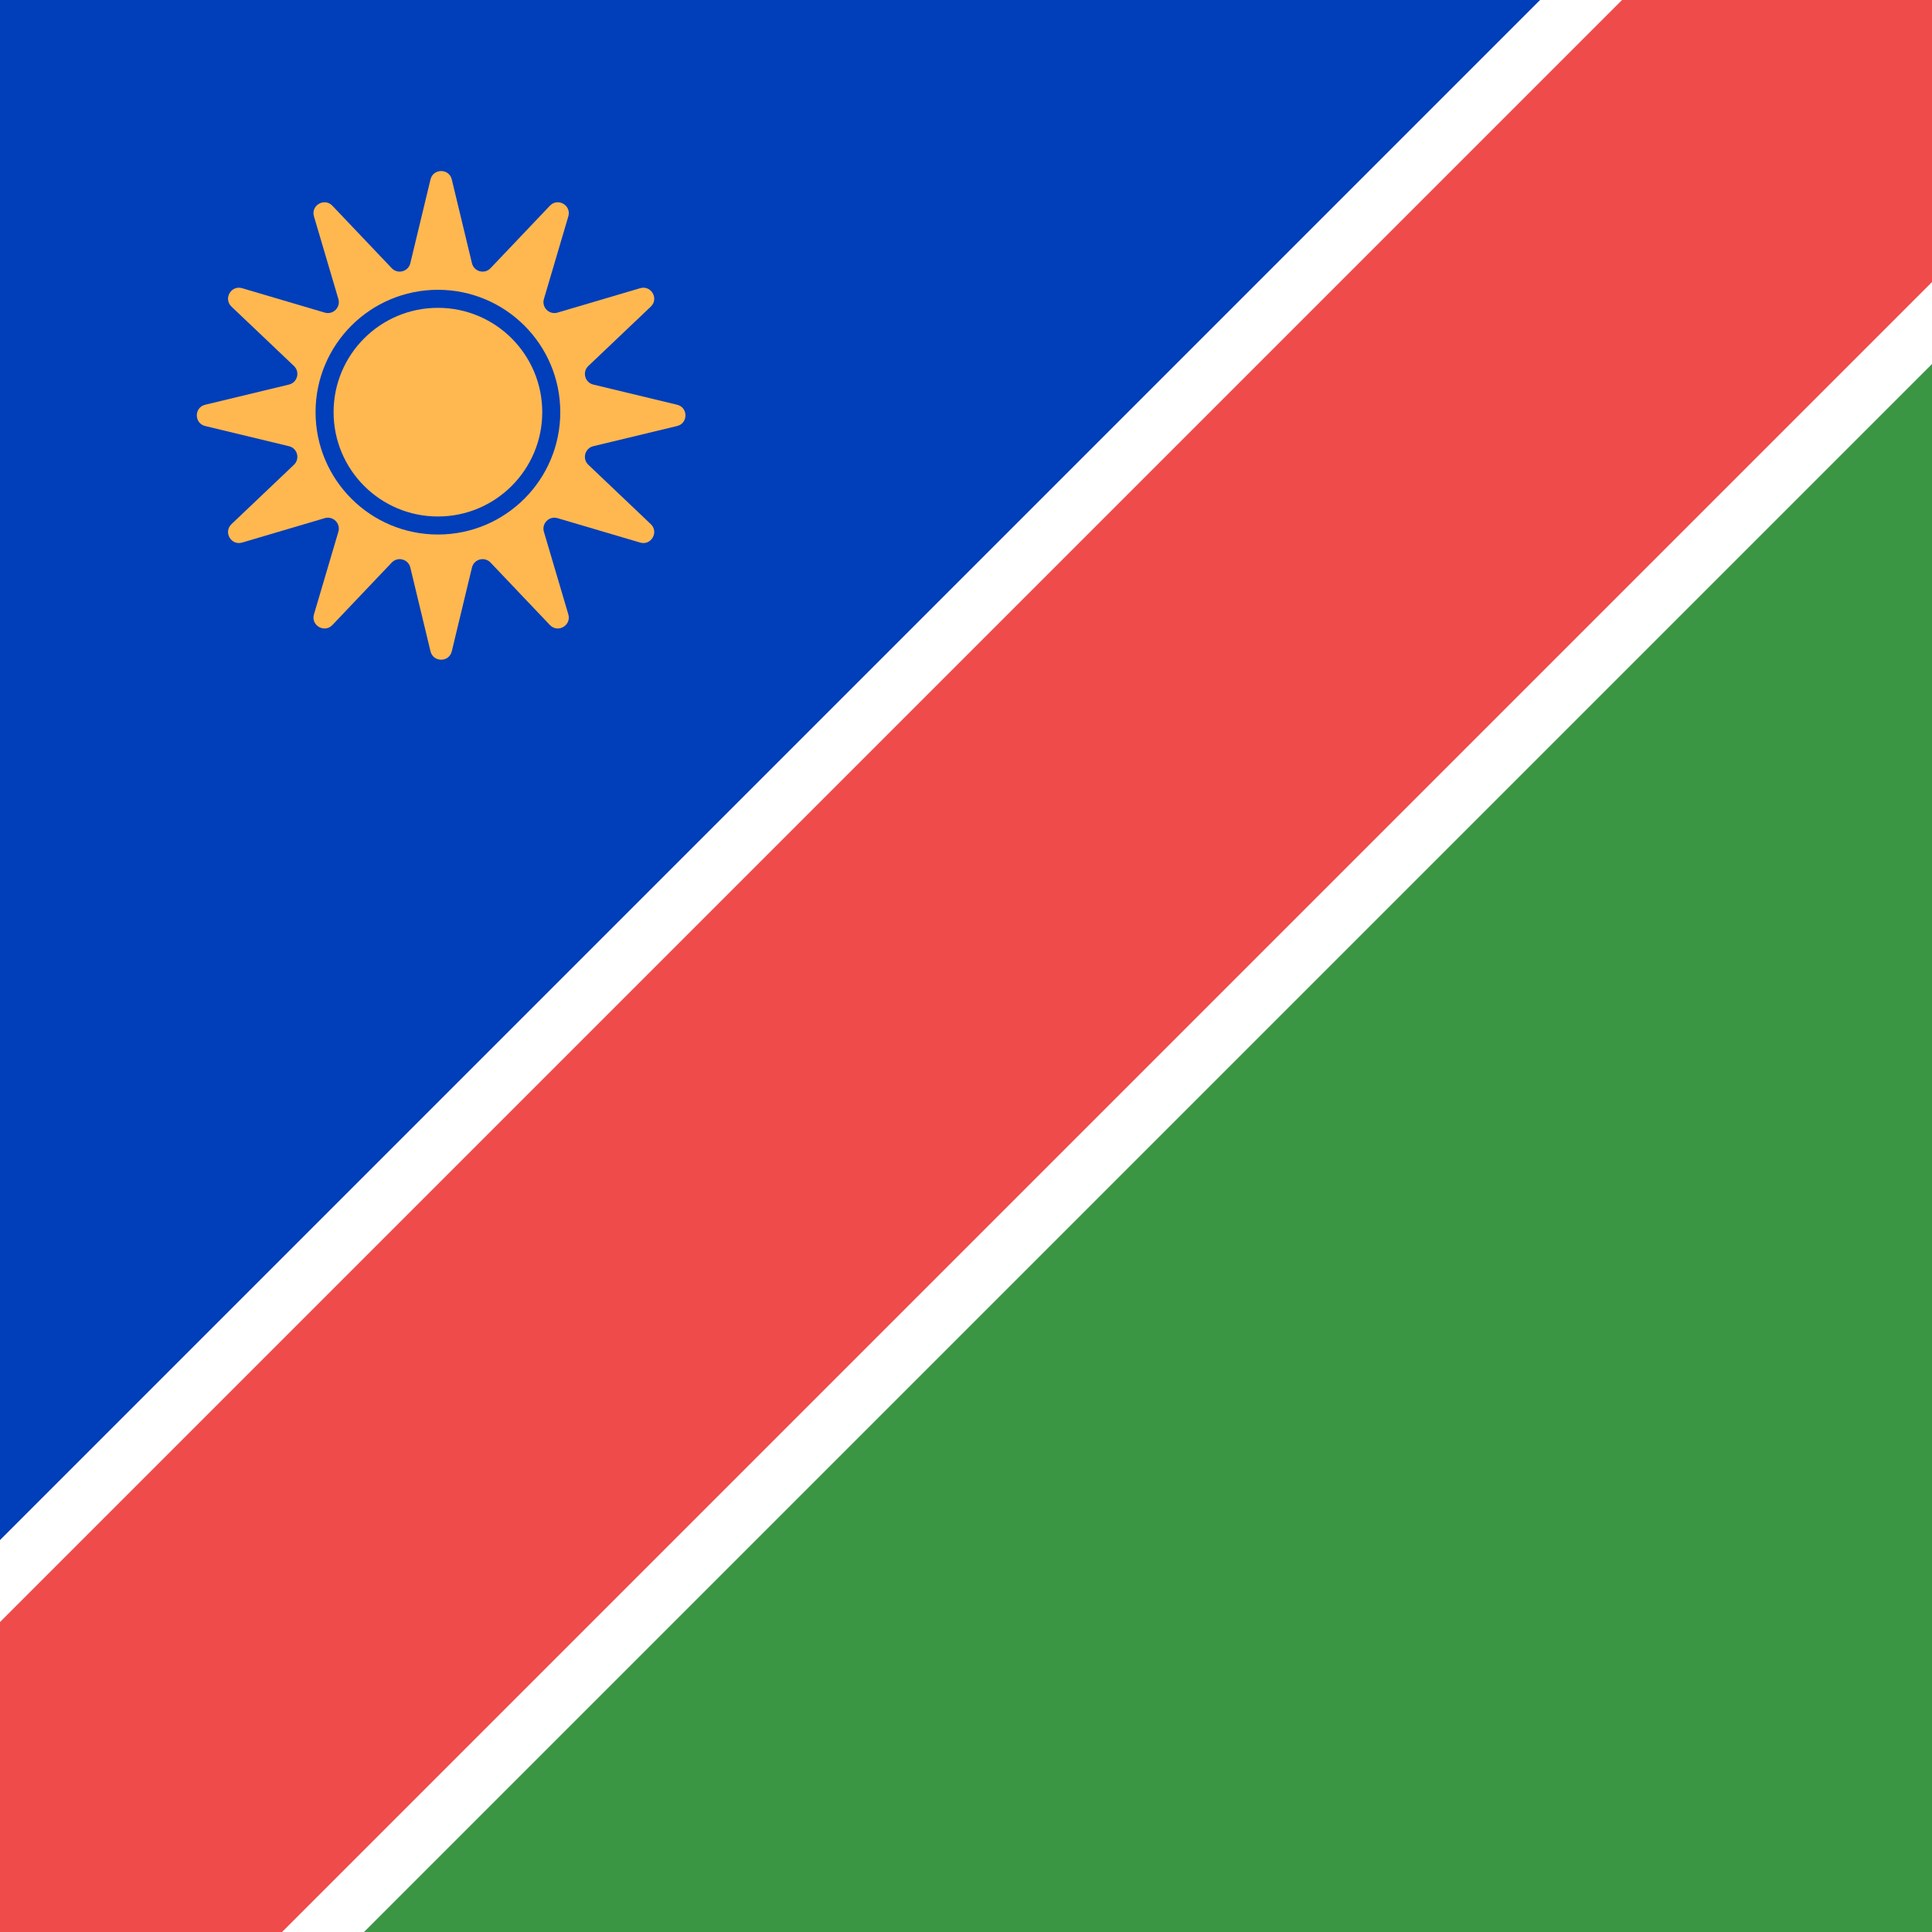
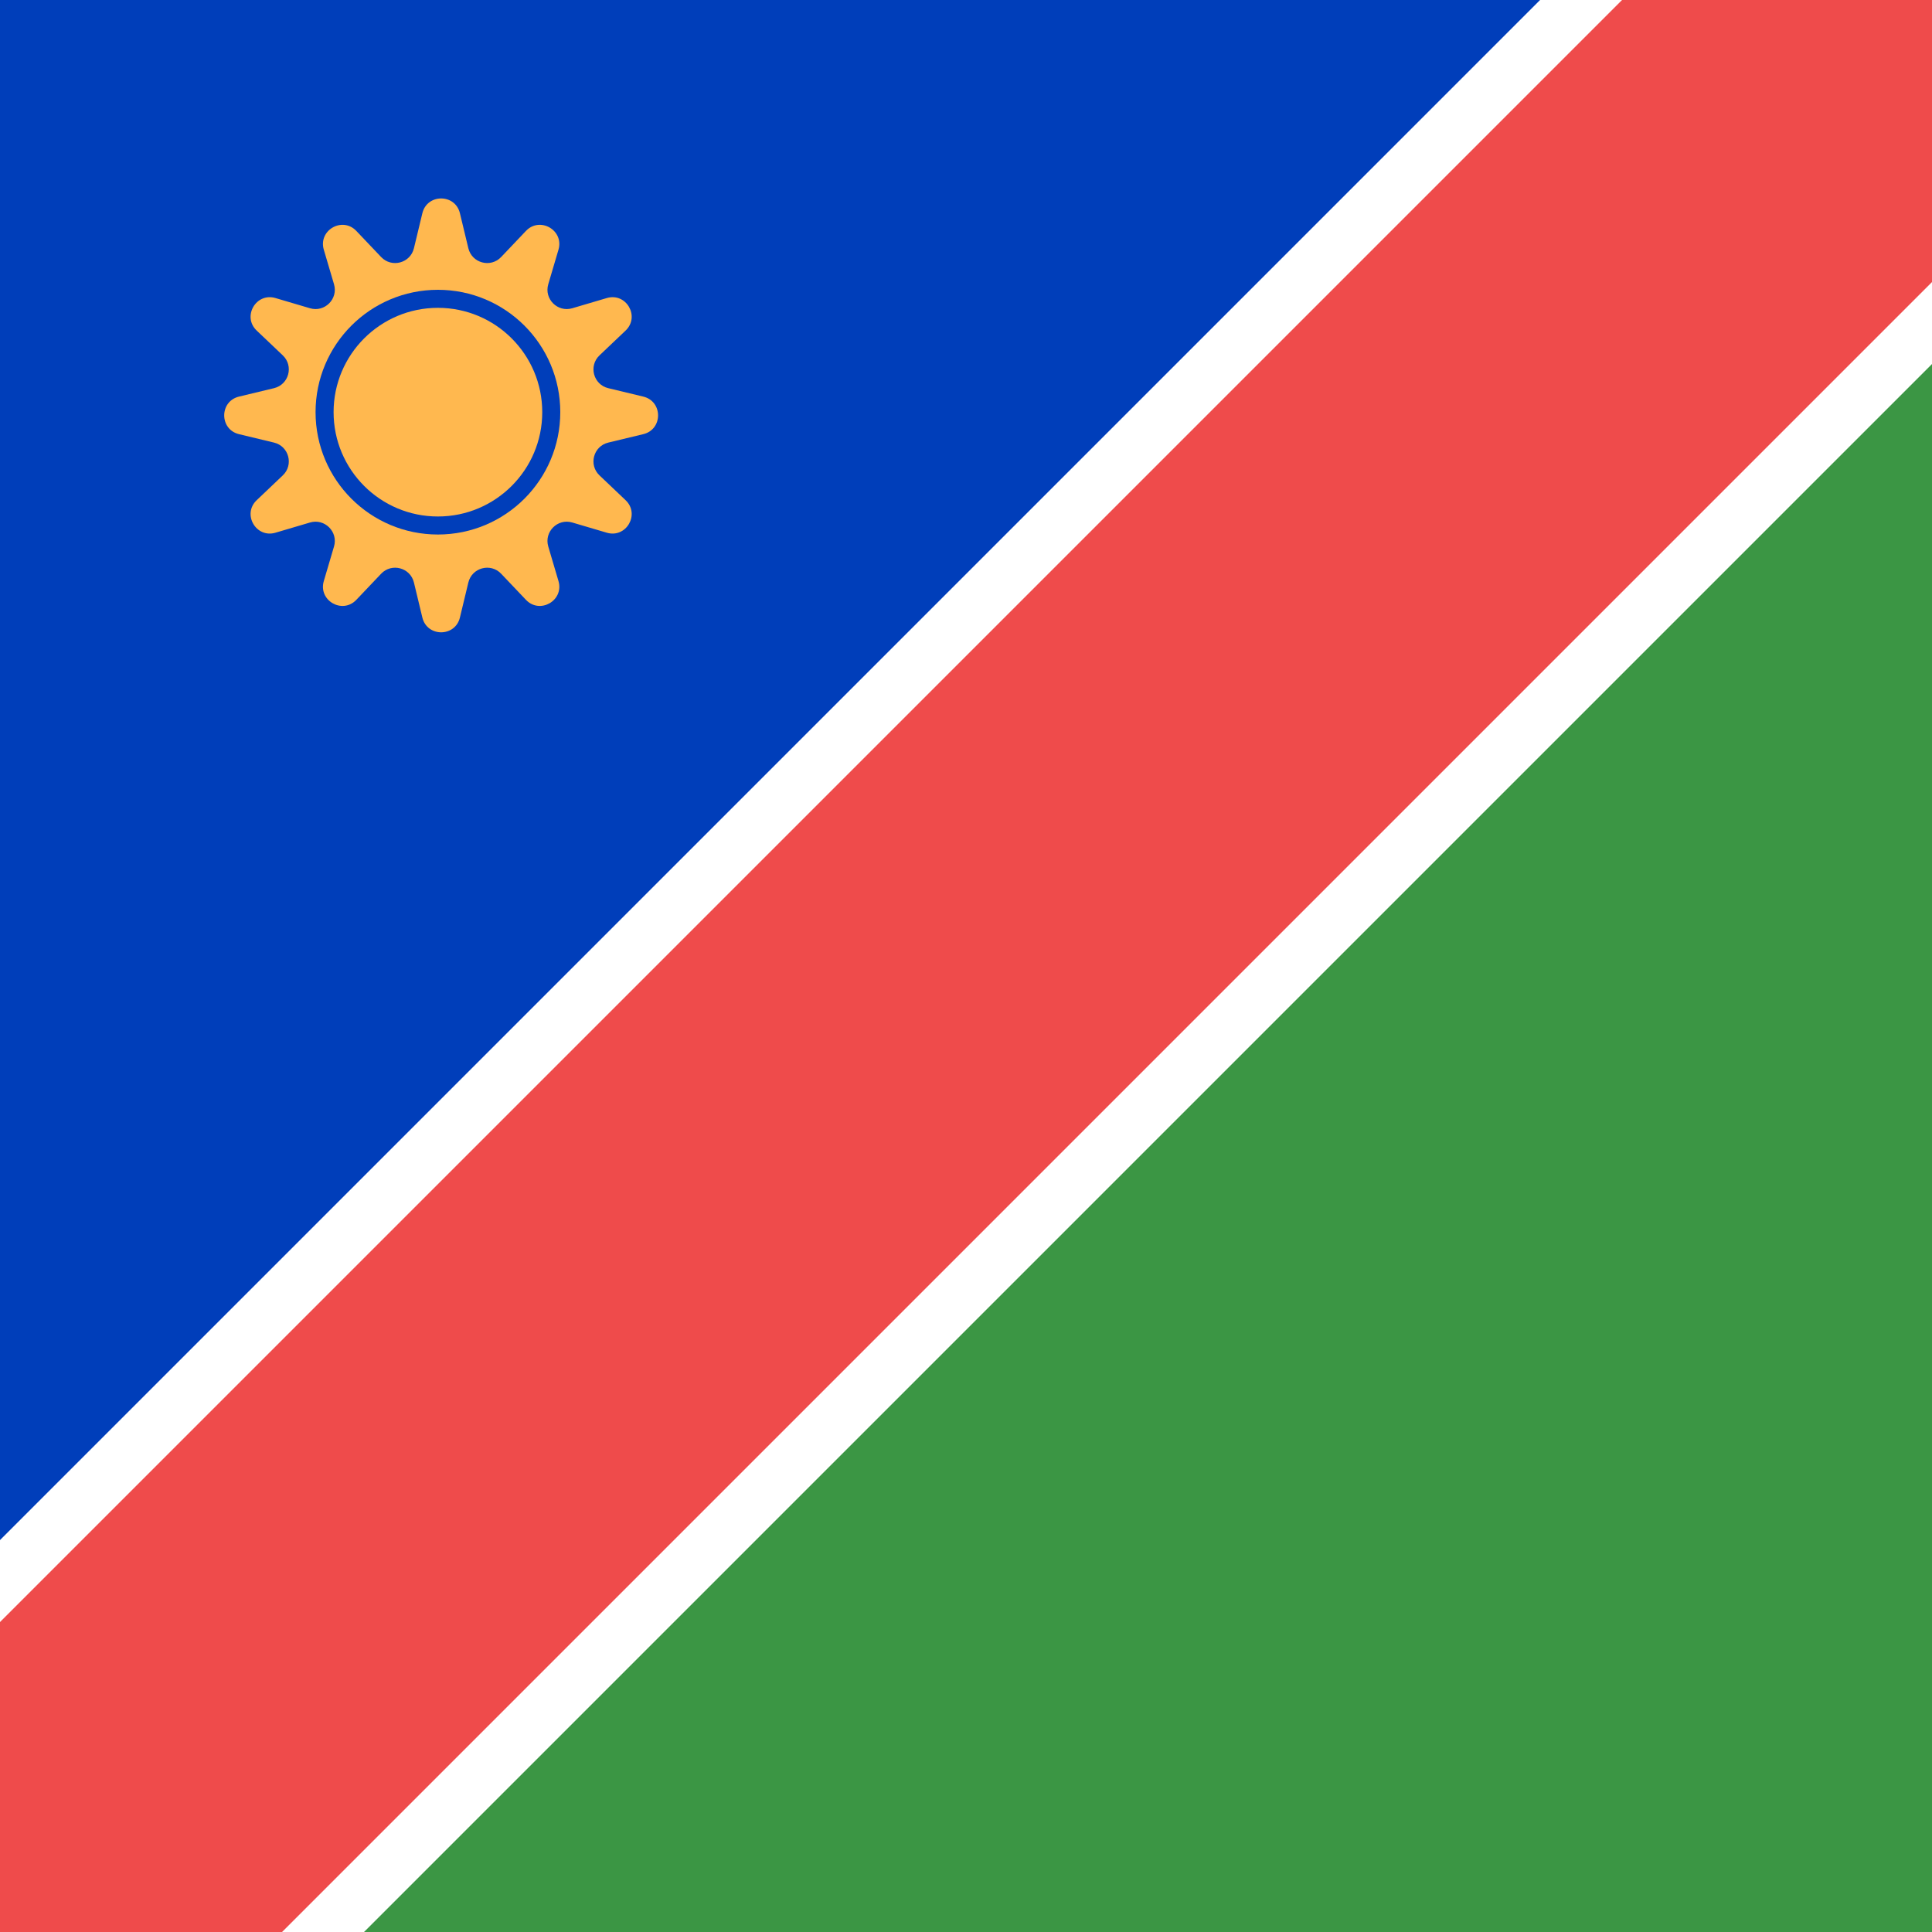
<svg xmlns="http://www.w3.org/2000/svg" width="300" height="300" viewBox="0 0 300 300" fill="none">
-   <g clip-path="url(#clip0_118:1149)">
+   <g clip-path="url(#clip0_118_1149)">
    <rect width="300" height="300" fill="white" />
    <rect x="309.869" y="-25.081" width="485.991" height="227.066" transform="rotate(135 309.869 -25.0811)" fill="#003EBA" />
    <rect x="473.208" y="153.56" width="485.991" height="227.066" transform="rotate(135 473.208 153.56)" fill="#3B9644" />
    <rect x="345.291" y="4.869" width="505.297" height="74" transform="rotate(135 345.291 4.86865)" fill="#EF4B4B" stroke="white" stroke-width="9" />
-     <path d="M66.847 27.864C67.265 26.128 69.735 26.128 70.153 27.864L73.285 40.872C73.6 42.182 75.242 42.622 76.17 41.645L85.387 31.946C86.617 30.651 88.755 31.886 88.249 33.599L84.458 46.43C84.076 47.722 85.278 48.924 86.57 48.542L99.401 44.751C101.114 44.245 102.349 46.383 101.054 47.613L91.355 56.83C90.378 57.758 90.818 59.4 92.128 59.715L105.136 62.847C106.872 63.265 106.872 65.735 105.136 66.153L92.128 69.285C90.818 69.6 90.378 71.242 91.355 72.17L101.054 81.387C102.349 82.617 101.114 84.755 99.401 84.249L86.57 80.458C85.278 80.076 84.076 81.278 84.458 82.57L88.249 95.401C88.755 97.114 86.617 98.349 85.387 97.054L76.17 87.355C75.242 86.378 73.6 86.818 73.285 88.128L70.153 101.136C69.735 102.872 67.265 102.872 66.847 101.136L63.715 88.128C63.4 86.818 61.758 86.378 60.83 87.355L51.613 97.054C50.383 98.349 48.245 97.114 48.751 95.401L52.542 82.57C52.924 81.278 51.722 80.076 50.43 80.458L37.599 84.249C35.886 84.755 34.651 82.617 35.946 81.387L45.645 72.17C46.622 71.242 46.182 69.6 44.872 69.285L31.864 66.153C30.128 65.735 30.128 63.265 31.864 62.847L44.872 59.715C46.182 59.4 46.622 57.758 45.645 56.83L35.946 47.613C34.651 46.383 35.886 44.245 37.599 44.751L50.43 48.542C51.722 48.924 52.924 47.722 52.542 46.43L48.751 33.599C48.245 31.886 50.383 30.651 51.613 31.946L60.83 41.645C61.758 42.622 63.4 42.182 63.715 40.872L66.847 27.864Z" fill="#FFB84F" />
+     <path d="M65.583 33.113C66.321 30.049 70.679 30.049 71.417 33.113L72.725 38.548C73.282 40.86 76.179 41.636 77.817 39.912L81.668 35.86C83.838 33.575 87.612 35.754 86.719 38.776L85.135 44.138C84.461 46.418 86.582 48.539 88.862 47.865L94.224 46.281C97.246 45.388 99.425 49.162 97.14 51.332L93.088 55.183C91.364 56.821 92.14 59.718 94.452 60.275L99.887 61.583C102.951 62.321 102.951 66.679 99.887 67.417L94.452 68.725C92.14 69.282 91.364 72.179 93.088 73.817L97.14 77.668C99.425 79.838 97.246 83.612 94.224 82.719L88.862 81.135C86.582 80.461 84.461 82.582 85.135 84.862L86.719 90.224C87.612 93.246 83.838 95.425 81.668 93.14L77.817 89.088C76.179 87.364 73.282 88.14 72.725 90.452L71.417 95.887C70.679 98.951 66.321 98.951 65.583 95.887L64.275 90.452C63.718 88.14 60.821 87.364 59.183 89.088L55.332 93.14C53.162 95.425 49.388 93.246 50.281 90.224L51.865 84.862C52.539 82.582 50.418 80.461 48.138 81.135L42.776 82.719C39.754 83.612 37.575 79.838 39.86 77.668L43.912 73.817C45.636 72.179 44.86 69.282 42.548 68.725L37.113 67.417C34.049 66.679 34.049 62.321 37.113 61.583L42.548 60.275C44.86 59.718 45.636 56.821 43.912 55.183L39.86 51.332C37.575 49.162 39.754 45.388 42.776 46.281L48.138 47.865C50.418 48.539 52.539 46.418 51.865 44.138L50.281 38.776C49.388 35.754 53.162 33.575 55.332 35.86L59.183 39.912C60.821 41.636 63.718 40.86 64.275 38.548L65.583 33.113Z" fill="#FFB84F" />
    <circle cx="68" cy="64" r="17.6" stroke="#003EBA" stroke-width="2.8" />
  </g>
  <defs>
-     <clipPath id="clip0_118:1149">
+     <clipPath id="clip0_118_1149">
      <rect width="300" height="300" fill="white" />
    </clipPath>
  </defs>
</svg>
